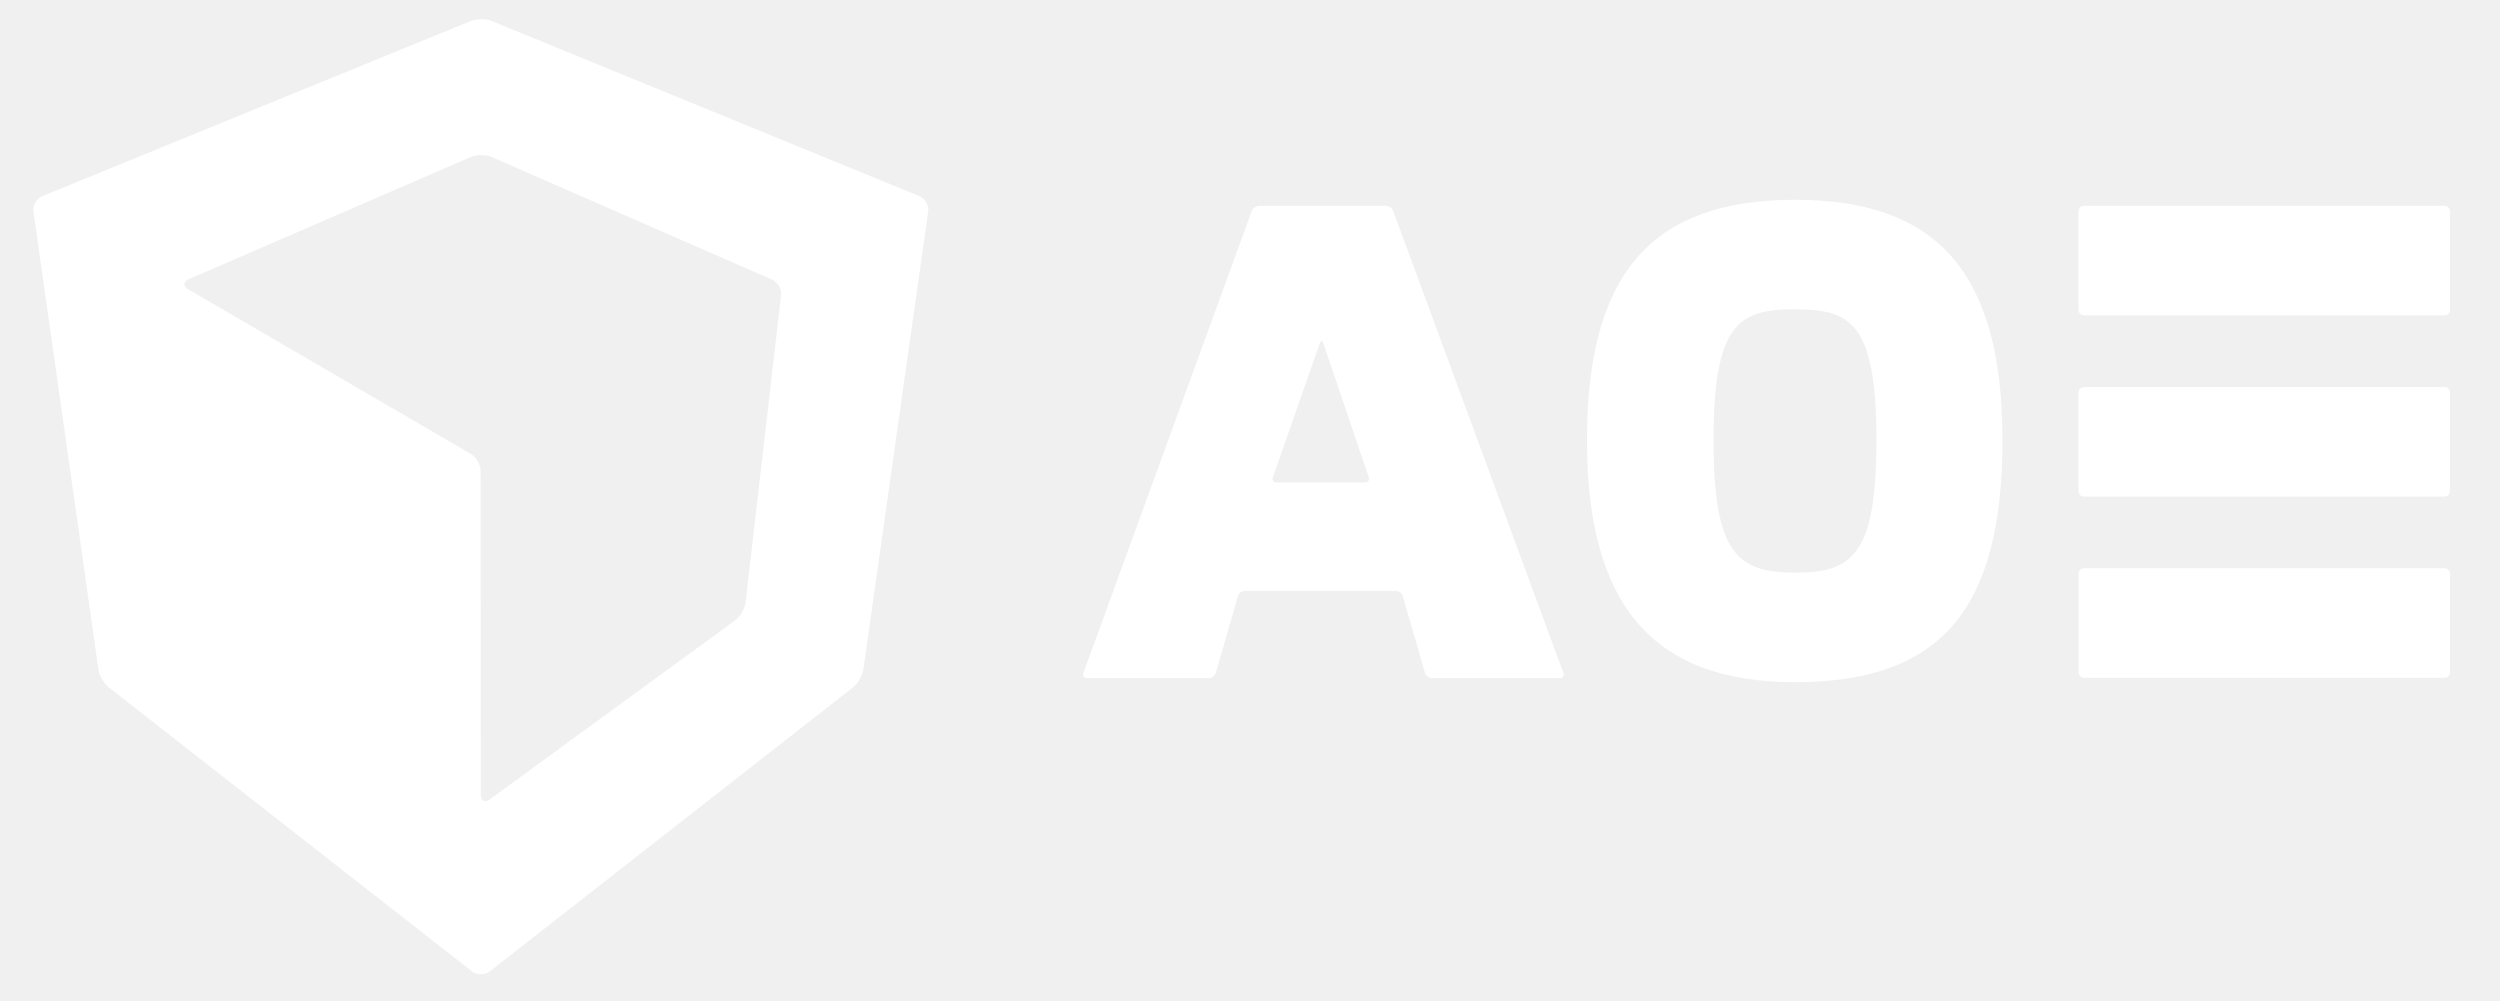
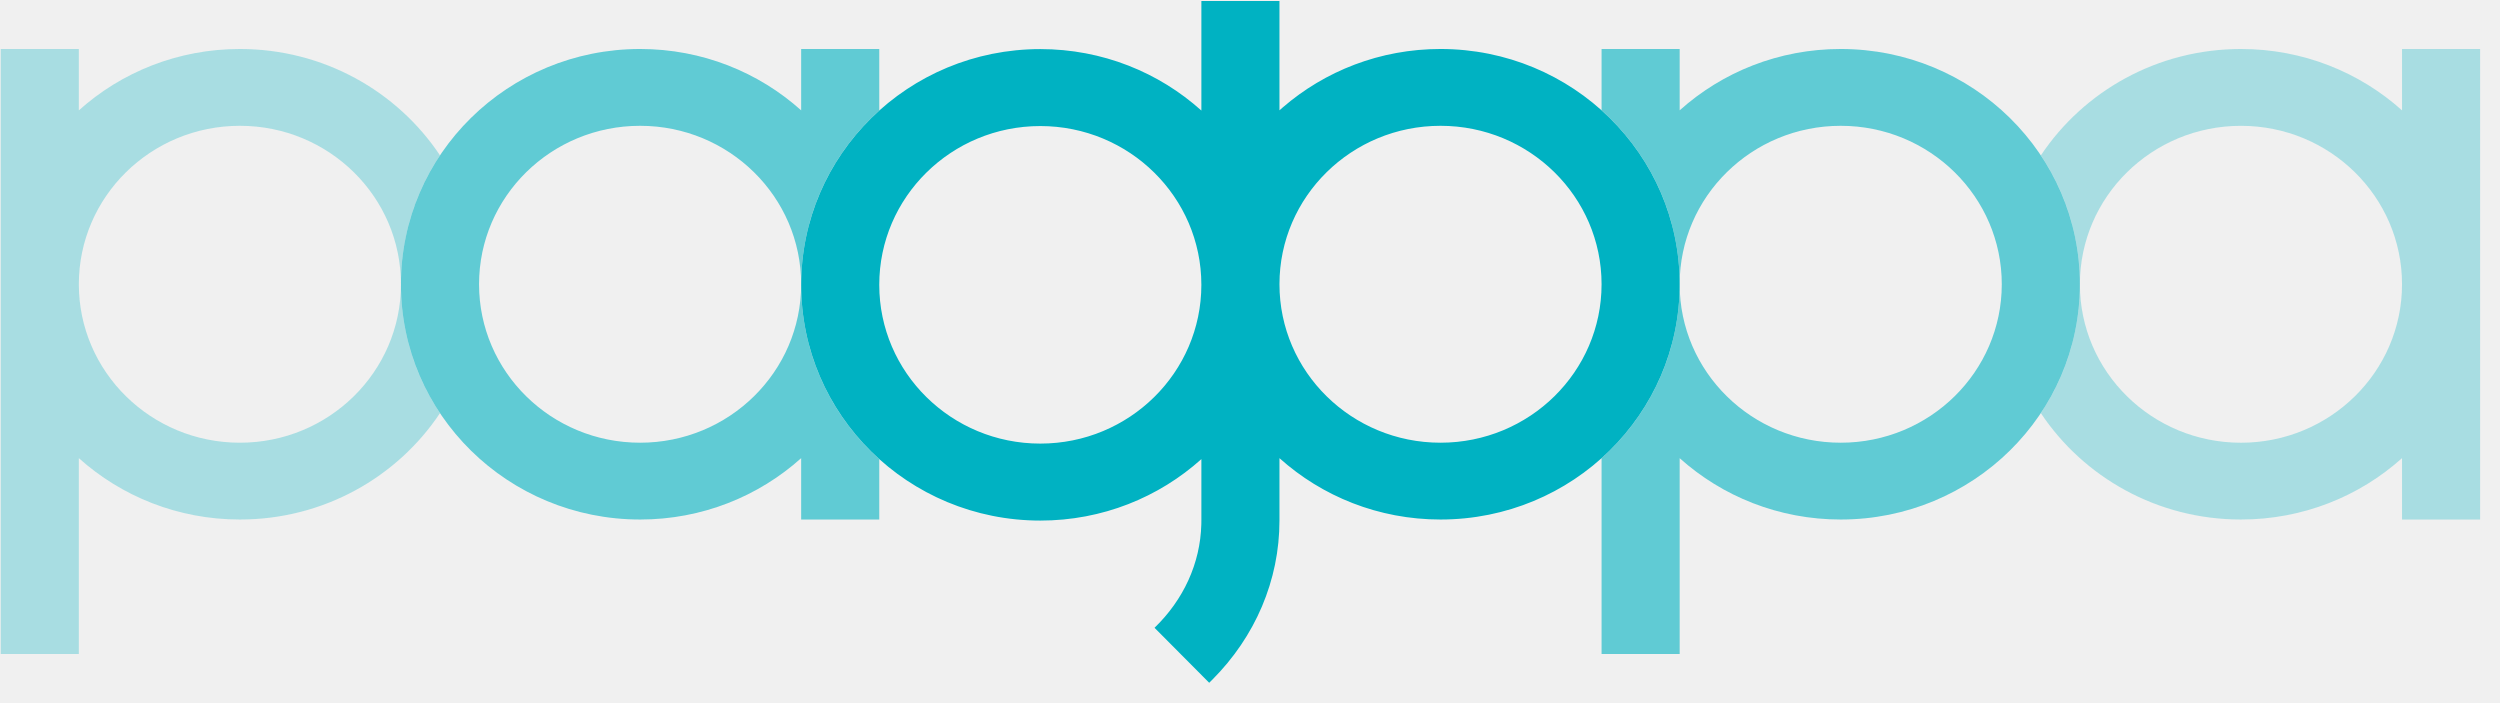
- <svg xmlns="http://www.w3.org/2000/svg" width="100%" height="100%" viewBox="0 0 150 60" version="1.1" xml:space="preserve" style="fill-rule:evenodd;clip-rule:evenodd;stroke-linejoin:round;stroke-miterlimit:1.414;">
-   <rect id="ArtBoard1" x="0" y="0" width="150" height="60" style="fill:none;" />
-   <g>
-     <path d="M82.126,28.638c0.058,0.171 -0.042,0.309 -0.22,0.309l-5.318,0c-0.179,0 -0.276,-0.138 -0.217,-0.306l2.817,-8.047c0.059,-0.168 0.155,-0.168 0.212,0l2.726,8.044Zm-6.583,-16.289c-0.179,0 -0.375,0.139 -0.436,0.305l-10.103,27.727c-0.061,0.168 0.035,0.307 0.214,0.307l7.316,0c0.179,0 0.366,-0.141 0.415,-0.312l1.329,-4.609c0.05,-0.173 0.236,-0.311 0.415,-0.311l9.059,0c0.179,0 0.366,0.138 0.415,0.311l1.33,4.609c0.05,0.171 0.236,0.312 0.415,0.312l7.681,0c0.179,0 0.274,-0.139 0.213,-0.304l-10.216,-27.73c-0.062,-0.166 -0.259,-0.305 -0.437,-0.305l-7.61,0Z" style="fill:#fff;fill-rule:nonzero;" />
-     <path d="M107.736,34.36c-3.471,0 -4.925,-1.103 -4.925,-7.937c0,-7.088 1.565,-7.865 4.888,-7.865c3.322,0 4.887,0.777 4.887,7.865c0,6.834 -1.429,7.937 -4.85,7.937Zm-0.037,-22.373c-8.632,0 -12.481,4.453 -12.481,14.436c0,9.897 3.965,14.508 12.481,14.508c8.725,0 12.448,-4.338 12.448,-14.508c0,-9.983 -3.84,-14.436 -12.448,-14.436Z" style="fill:#fff;fill-rule:nonzero;" />
-     <path d="M124.72,40.35c0,0.175 0.142,0.318 0.317,0.318l21.646,0c0.174,0 0.317,-0.143 0.317,-0.318l0,-5.934c0,-0.175 -0.143,-0.319 -0.317,-0.319l-21.646,0c-0.175,0 -0.317,0.144 -0.317,0.319l0,5.934Z" style="fill:#fff;fill-rule:nonzero;" />
-     <path d="M125.032,12.349c-0.175,0 -0.318,0.144 -0.318,0.319l0,5.934c0,0.175 0.143,0.317 0.318,0.317l21.645,0c0.175,0 0.318,-0.142 0.318,-0.317l0,-5.934c0,-0.175 -0.143,-0.319 -0.318,-0.319l-21.645,0Z" style="fill:#fff;fill-rule:nonzero;" />
-     <path d="M124.714,29.476c0,0.175 0.143,0.319 0.318,0.319l21.645,0c0.175,0 0.318,-0.144 0.318,-0.319l0,-5.934c0,-0.175 -0.143,-0.319 -0.318,-0.319l-21.645,0c-0.175,0 -0.318,0.144 -0.318,0.319l0,5.934Z" style="fill:#fff;fill-rule:nonzero;" />
-     <path d="M29.494,9.418c-0.34,-0.148 -0.896,-0.148 -1.237,-0.002l-16.929,7.333c-0.341,0.146 -0.357,0.421 -0.036,0.609l16.962,9.88c0.321,0.188 0.583,0.643 0.584,1.016l0.01,19.427c0,0.372 0.246,0.496 0.545,0.277l14.717,-10.737c0.3,-0.217 0.58,-0.699 0.623,-1.067l2.132,-18.436c0.043,-0.367 -0.201,-0.791 -0.541,-0.94l-16.83,-7.36Zm25.668,2.35c0.343,0.141 0.581,0.557 0.529,0.922l-3.888,27.472c-0.052,0.368 -0.334,0.855 -0.626,1.084l-21.793,17.038c-0.292,0.229 -0.77,0.229 -1.063,0l-21.79,-17.038c-0.293,-0.229 -0.575,-0.716 -0.627,-1.084l-3.897,-27.472c-0.052,-0.365 0.187,-0.781 0.53,-0.922l25.714,-10.509c0.343,-0.141 0.905,-0.141 1.248,0l25.663,10.509Z" style="fill:#fff;" />
+ <svg xmlns="http://www.w3.org/2000/svg" width="121" height="34">
+   <g fill="#00B2C2" fill-rule="evenodd">
+     <path d="M3.816 2.371v2.97c2.057-1.845 4.793-2.97 7.795-2.97 4.052 0 7.617 2.048 9.685 5.149-1.195 1.792-1.89 3.935-1.89 6.238 0-4.236-3.49-7.669-7.795-7.669-4.305 0-7.795 3.433-7.795 7.669 0 4.235 3.49 7.669 7.795 7.669 4.305 0 7.795-3.433 7.795-7.669 0 2.303.695 4.446 1.89 6.238-2.067 3.101-5.633 5.149-9.685 5.149-3.003 0-5.738-1.125-7.795-2.97v9.477H.036V2.371h3.779zm112.442 22.775h3.779V2.371h-3.779v2.97c-2.057-1.845-4.793-2.97-7.796-2.97-4.051 0-7.617 2.048-9.684 5.149 1.195 1.792 1.889 3.935 1.889 6.238 0 2.303-.695 4.446-1.89 6.238 2.068 3.101 5.634 5.149 9.685 5.149 3.003 0 5.739-1.125 7.796-2.97v2.97zm-15.591-11.387c0-4.236 3.49-7.669 7.795-7.669s7.796 3.433 7.796 7.669c0 4.235-3.491 7.669-7.796 7.669s-7.795-3.433-7.795-7.669z" opacity=".3" />
+     <path d="M42.556 5.351V2.371H38.776v2.97C36.719 3.496 33.984 2.371 30.981 2.371c-6.393 0-11.575 5.098-11.575 11.387 0 6.289 5.182 11.387 11.575 11.387 3.003 0 5.738-1.125 7.795-2.97l-0 2.97h3.78V22.221c-2.322-2.087-3.78-5.093-3.78-8.435 0-3.342 1.457-6.348 3.78-8.435zm-19.37 8.407c0-4.236 3.49-7.669 7.795-7.669 4.305 0 7.795 3.433 7.795 7.669s-3.49 7.669-7.795 7.669c-4.305 0-7.795-3.433-7.795-7.669zM81.296 2.371l0 2.969c2.057-1.845 4.792-2.969 7.795-2.969 6.393 0 11.575 5.098 11.575 11.387 0 6.289-5.182 11.387-11.575 11.387-3.002 0-5.738-1.125-7.795-2.969l-0 9.476h-3.78V22.176c2.322-2.083 3.78-5.083 3.78-8.418 0 4.235 3.49 7.669 7.795 7.669 4.305 0 7.795-3.433 7.795-7.669s-3.49-7.669-7.795-7.669c-4.305 0-7.795 3.433-7.795 7.669 0-3.335-1.457-6.335-3.78-8.418V2.371h3.78z" opacity=".6" />
+     <path d="M61.926.047V5.34l.159-.14c2.038-1.761 4.71-2.829 7.636-2.829 6.393 0 11.575 5.098 11.575 11.387 0 6.289-5.182 11.387-11.575 11.387-3.003 0-5.738-1.125-7.795-2.97l-0 3.02c0 2.9-1.179 5.626-3.248 7.7l-.153.151-2.646-2.661c1.406-1.359 2.215-3.122 2.265-5.002l.003-.188V22.221c-2.057 1.848-4.793 2.975-7.795 2.975-6.393 0-11.575-5.109-11.575-11.41 0-6.302 5.182-11.41 11.575-11.41 3.003 0 5.738 1.127 7.795 2.975L58.147.047h3.78zM50.351 6.101c-4.305 0-7.795 3.441-7.795 7.684 0 4.244 3.49 7.685 7.795 7.685s7.795-3.441 7.795-7.685c0-4.244-3.49-7.684-7.795-7.684zm11.575 7.657c0-4.236 3.49-7.669 7.795-7.669s7.795 3.433 7.795 7.669c0 4.235-3.49 7.669-7.795 7.669s-7.795-3.434-7.795-7.669z" />
  </g>
</svg>
